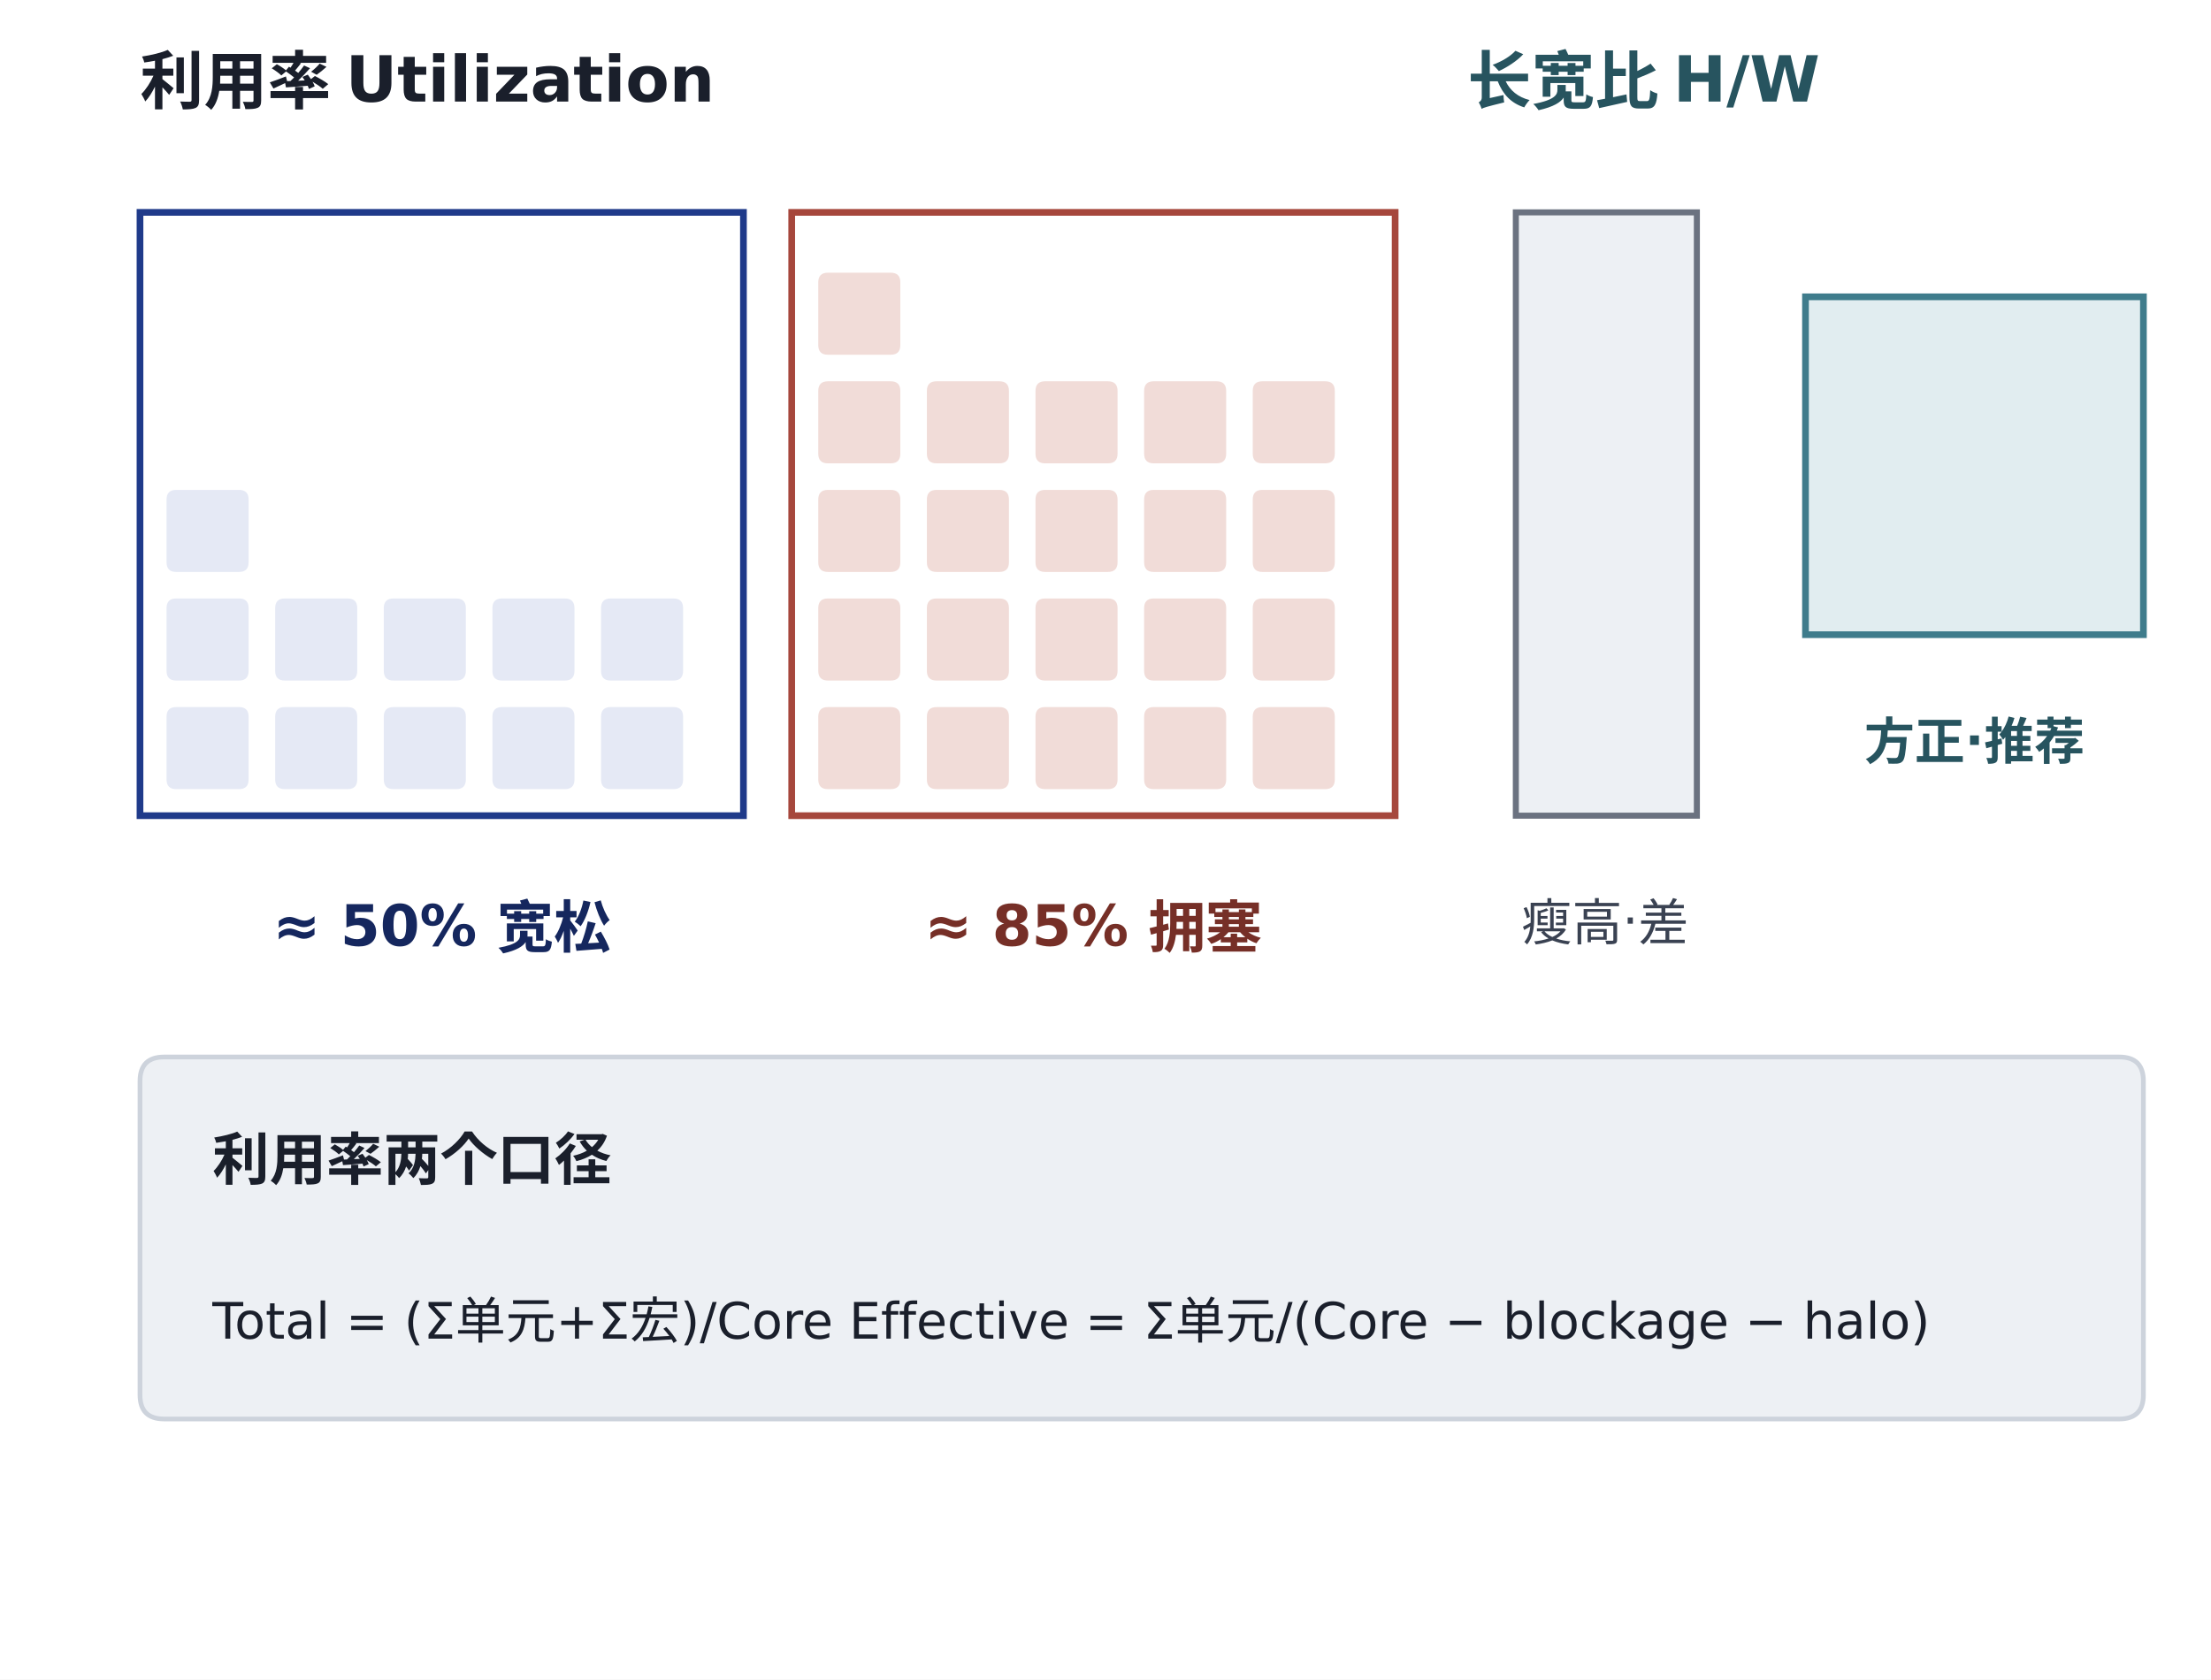
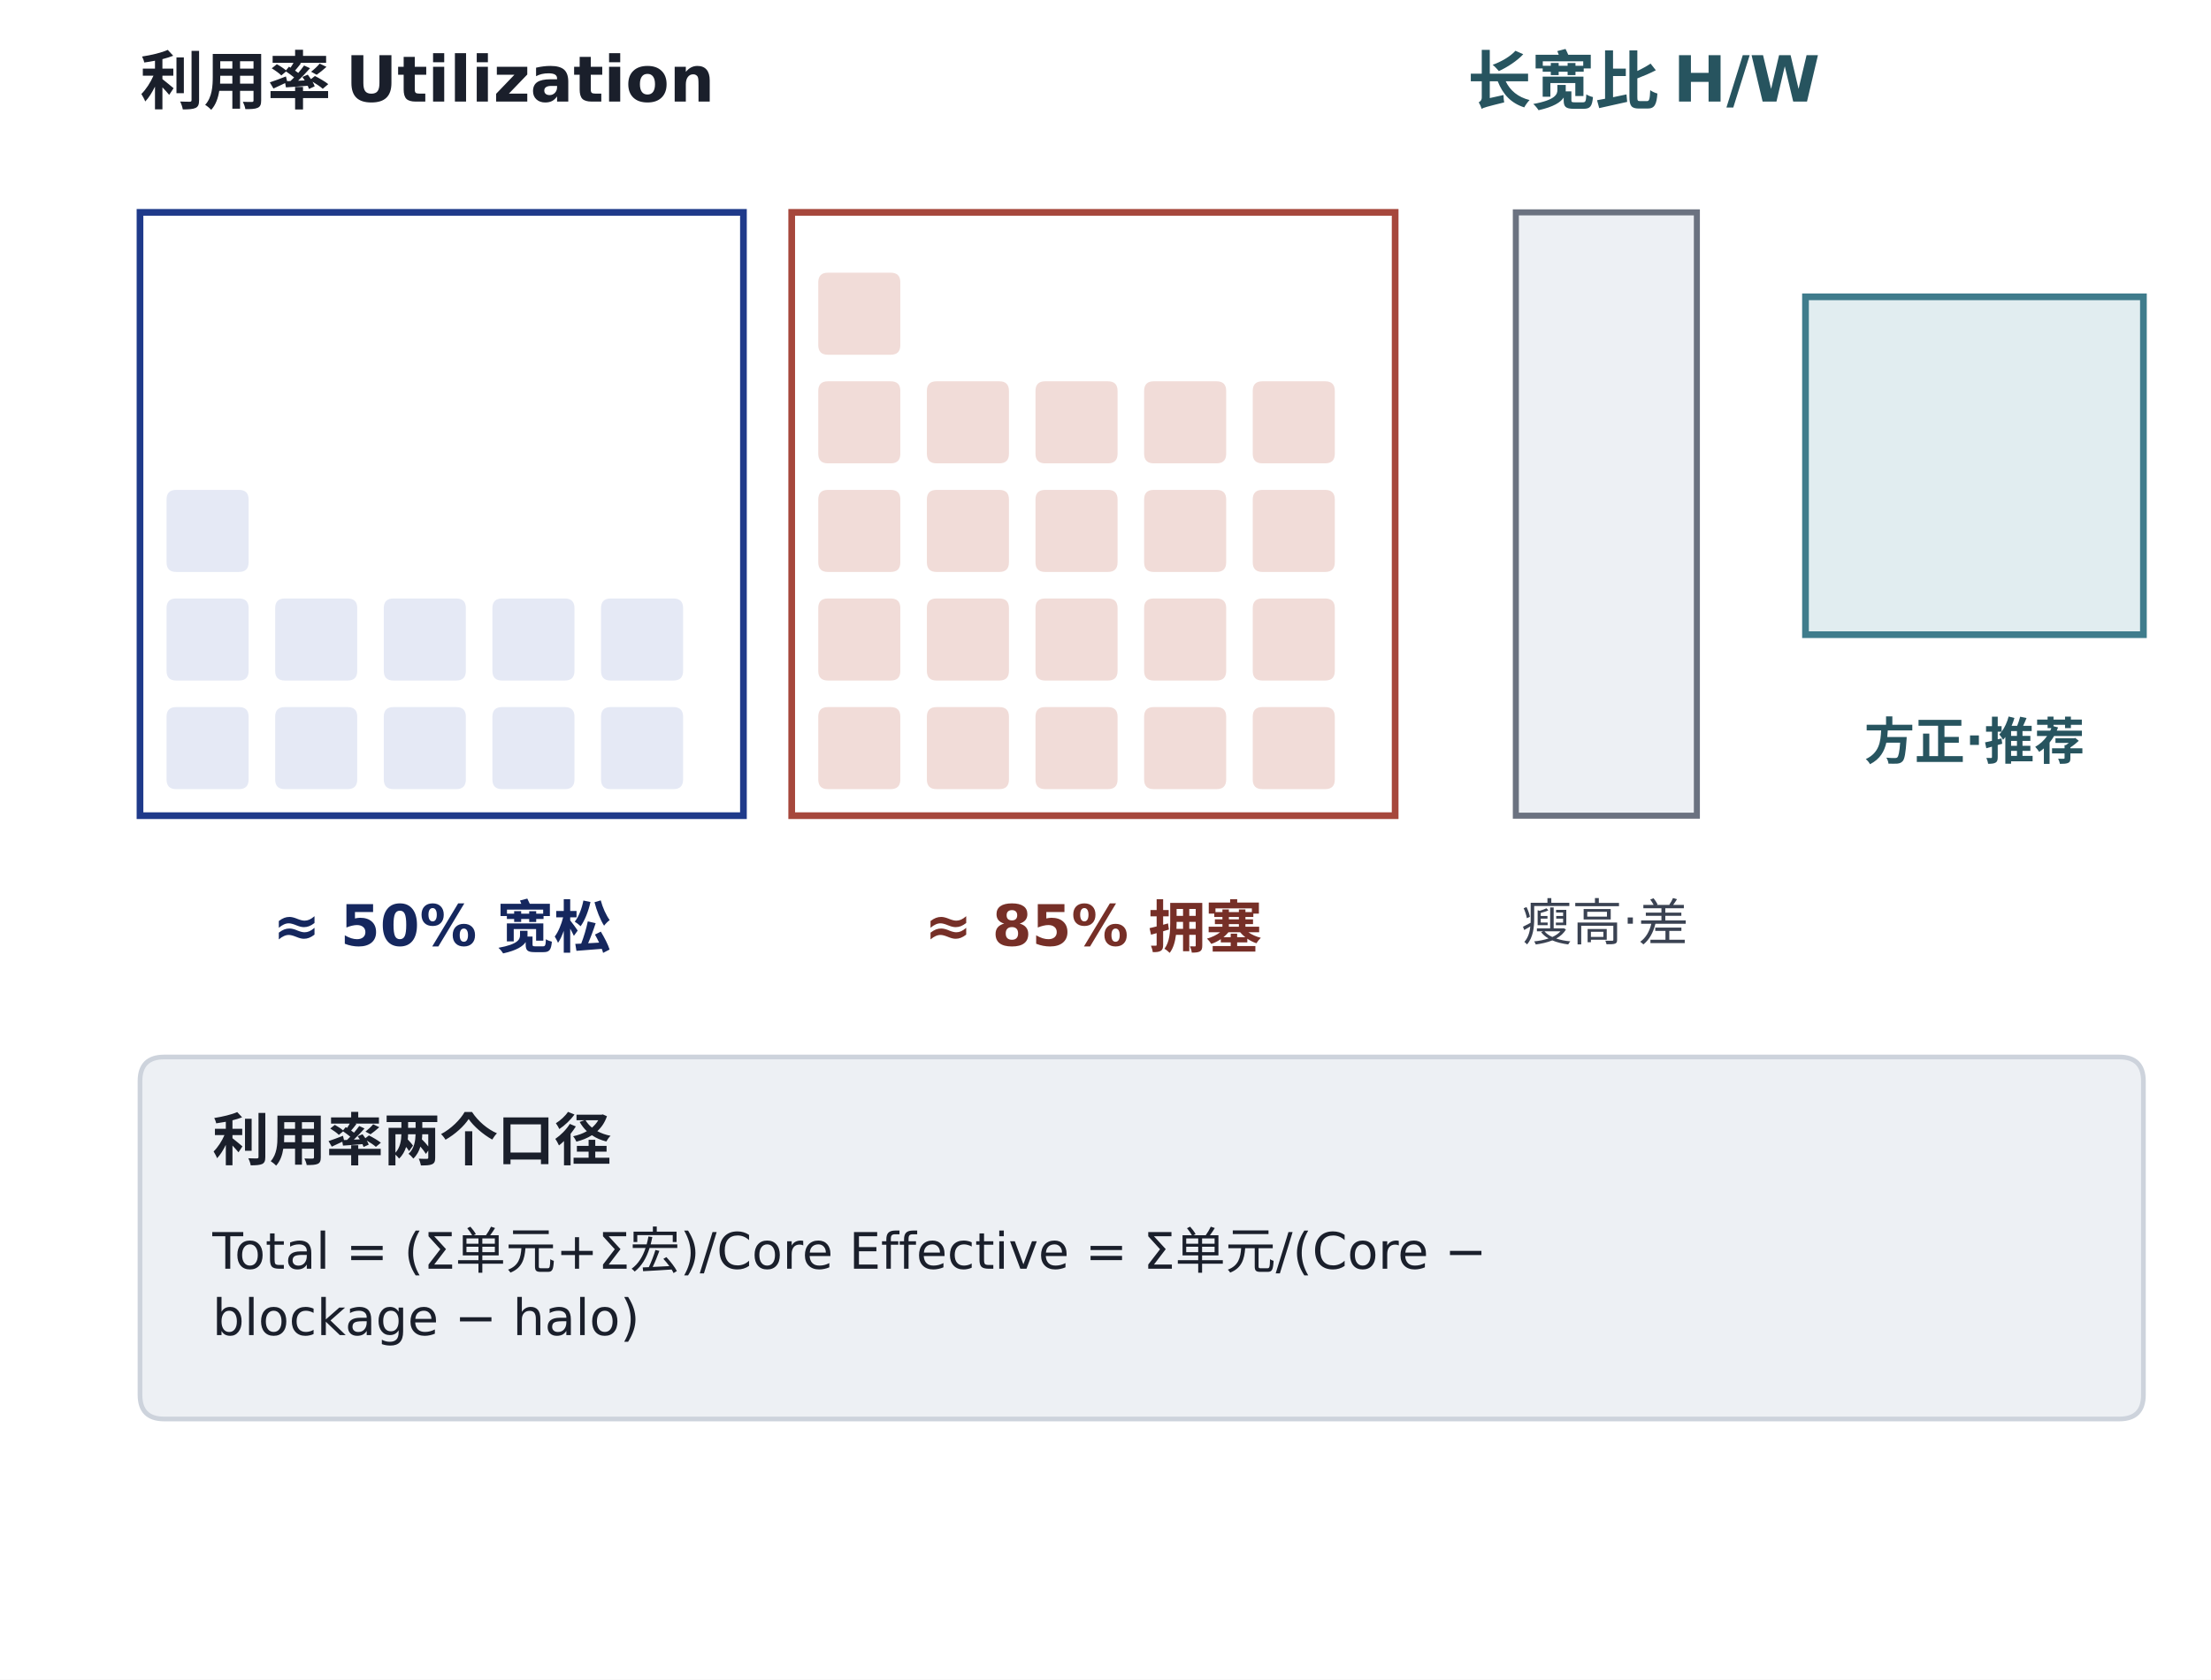
<svg xmlns="http://www.w3.org/2000/svg" width="659.52pt" height="501.12pt" viewBox="0 0 659.52 501.12" version="1.1">
  <defs>
    <style type="text/css">*{stroke-linejoin: round; stroke-linecap: butt}</style>
  </defs>
  <g id="figure_1">
    <g id="patch_1">
      <path d="M 0 501.12  L 659.52 501.12  L 659.52 0  L 0 0  z " style="fill: #ffffff" />
    </g>
    <g id="axes_1">
      <g id="patch_2">
-         <path d="M 5.76 495.36  L 653.76 495.36  L 653.76 5.76  L 5.76 5.76  z " clip-path="url(#p09a41bb2a3)" style="fill: #ffffff" />
+         <path d="M 5.76 495.36  L 653.76 495.36  L 653.76 5.76  L 5.76 5.76  z " clip-path="url(#p6084d42eb7)" style="fill: #ffffff" />
      </g>
      <g id="patch_3">
-         <path d="M 41.76 243.36  L 221.76 243.36  L 221.76 63.36  L 41.76 63.36  z " clip-path="url(#p09a41bb2a3)" style="fill: #ffffff; stroke: #1f3a8a; stroke-width: 2; stroke-linejoin: miter" />
+         <path d="M 41.76 243.36  L 221.76 243.36  L 221.76 63.36  L 41.76 63.36  z " clip-path="url(#p6084d42eb7)" style="fill: #ffffff; stroke: #1f3a8a; stroke-width: 2; stroke-linejoin: miter" />
      </g>
      <g id="patch_4">
-         <path d="M 236.16 243.36  L 416.16 243.36  L 416.16 63.36  L 236.16 63.36  z " clip-path="url(#p09a41bb2a3)" style="fill: #ffffff; stroke: #a6473c; stroke-width: 2; stroke-linejoin: miter" />
+         <path d="M 236.16 243.36  L 416.16 243.36  L 416.16 63.36  L 236.16 63.36  z " clip-path="url(#p6084d42eb7)" style="fill: #ffffff; stroke: #a6473c; stroke-width: 2; stroke-linejoin: miter" />
      </g>
      <g id="patch_5">
-         <path d="M 452.16 243.36  L 506.16 243.36  L 506.16 63.36  L 452.16 63.36  z " clip-path="url(#p09a41bb2a3)" style="fill: #edf0f4; stroke: #6b7280; stroke-width: 1.8; stroke-linejoin: miter" />
+         <path d="M 452.16 243.36  L 506.16 243.36  L 506.16 63.36  L 452.16 63.36  z " clip-path="url(#p6084d42eb7)" style="fill: #edf0f4; stroke: #6b7280; stroke-width: 1.8; stroke-linejoin: miter" />
      </g>
      <g id="patch_6">
-         <path d="M 538.56 189.36  L 639.36 189.36  L 639.36 88.56  L 538.56 88.56  z " clip-path="url(#p09a41bb2a3)" style="fill: #e1edf0; stroke: #3f7c8c; stroke-width: 2; stroke-linejoin: miter" />
+         <path d="M 538.56 189.36  L 639.36 189.36  L 639.36 88.56  L 538.56 88.56  z " clip-path="url(#p6084d42eb7)" style="fill: #e1edf0; stroke: #3f7c8c; stroke-width: 2; stroke-linejoin: miter" />
      </g>
      <g id="patch_7">
-         <path d="M 48.96 423.36  L 632.16 423.36  Q 639.36 423.36 639.36 416.16  L 639.36 322.56  Q 639.36 315.36 632.16 315.36  L 48.96 315.36  Q 41.76 315.36 41.76 322.56  L 41.76 416.16  Q 41.76 423.36 48.96 423.36  z " clip-path="url(#p09a41bb2a3)" style="fill: #edf0f4; stroke: #cdd3dc; stroke-width: 1.4; stroke-linejoin: miter" />
+         <path d="M 48.96 423.36  L 632.16 423.36  Q 639.36 423.36 639.36 416.16  L 639.36 322.56  Q 639.36 315.36 632.16 315.36  L 48.96 315.36  Q 41.76 315.36 41.76 322.56  L 41.76 416.16  Q 41.76 423.36 48.96 423.36  z " clip-path="url(#p6084d42eb7)" style="fill: #edf0f4; stroke: #cdd3dc; stroke-width: 1.4; stroke-linejoin: miter" />
      </g>
      <g id="text_1">
        <text style="font-weight: 700; font-size: 19px; font-family: 'Microsoft YaHei', 'Microsoft YaHei UI', 'SimHei', 'Segoe UI', 'DejaVu Sans', sans-serif; text-anchor: start; fill: #1a1f2b" x="41.76" y="30.96" transform="rotate(-0 41.76 30.96)">利用率 Utilization</text>
      </g>
      <g id="patch_8">
-         <path d="M 52.56 235.44  L 71.28 235.44  Q 74.16 235.44 74.16 232.56  L 74.16 213.84  Q 74.16 210.96 71.28 210.96  L 52.56 210.96  Q 49.68 210.96 49.68 213.84  L 49.68 232.56  Q 49.68 235.44 52.56 235.44  z " clip-path="url(#p09a41bb2a3)" style="fill: #e5e9f5" />
+         <path d="M 52.56 235.44  L 71.28 235.44  Q 74.16 235.44 74.16 232.56  L 74.16 213.84  Q 74.16 210.96 71.28 210.96  L 52.56 210.96  Q 49.68 210.96 49.68 213.84  L 49.68 232.56  Q 49.68 235.44 52.56 235.44  z " clip-path="url(#p6084d42eb7)" style="fill: #e5e9f5" />
      </g>
      <g id="patch_9">
-         <path d="M 84.96 235.44  L 103.68 235.44  Q 106.56 235.44 106.56 232.56  L 106.56 213.84  Q 106.56 210.96 103.68 210.96  L 84.96 210.96  Q 82.08 210.96 82.08 213.84  L 82.08 232.56  Q 82.08 235.44 84.96 235.44  z " clip-path="url(#p09a41bb2a3)" style="fill: #e5e9f5" />
+         <path d="M 84.96 235.44  L 103.68 235.44  Q 106.56 235.44 106.56 232.56  L 106.56 213.84  Q 106.56 210.96 103.68 210.96  L 84.96 210.96  Q 82.08 210.96 82.08 213.84  L 82.08 232.56  Q 82.08 235.44 84.96 235.44  z " clip-path="url(#p6084d42eb7)" style="fill: #e5e9f5" />
      </g>
      <g id="patch_10">
-         <path d="M 117.36 235.44  L 136.08 235.44  Q 138.96 235.44 138.96 232.56  L 138.96 213.84  Q 138.96 210.96 136.08 210.96  L 117.36 210.96  Q 114.48 210.96 114.48 213.84  L 114.48 232.56  Q 114.48 235.44 117.36 235.44  z " clip-path="url(#p09a41bb2a3)" style="fill: #e5e9f5" />
+         <path d="M 117.36 235.44  L 136.08 235.44  Q 138.96 235.44 138.96 232.56  L 138.96 213.84  Q 138.96 210.96 136.08 210.96  L 117.36 210.96  Q 114.48 210.96 114.48 213.84  L 114.48 232.56  Q 114.48 235.44 117.36 235.44  z " clip-path="url(#p6084d42eb7)" style="fill: #e5e9f5" />
      </g>
      <g id="patch_11">
-         <path d="M 149.76 235.44  L 168.48 235.44  Q 171.36 235.44 171.36 232.56  L 171.36 213.84  Q 171.36 210.96 168.48 210.96  L 149.76 210.96  Q 146.88 210.96 146.88 213.84  L 146.88 232.56  Q 146.88 235.44 149.76 235.44  z " clip-path="url(#p09a41bb2a3)" style="fill: #e5e9f5" />
+         <path d="M 149.76 235.44  L 168.48 235.44  Q 171.36 235.44 171.36 232.56  L 171.36 213.84  Q 171.36 210.96 168.48 210.96  L 149.76 210.96  Q 146.88 210.96 146.88 213.84  L 146.88 232.56  Q 146.88 235.44 149.76 235.44  z " clip-path="url(#p6084d42eb7)" style="fill: #e5e9f5" />
      </g>
      <g id="patch_12">
-         <path d="M 182.16 235.44  L 200.88 235.44  Q 203.76 235.44 203.76 232.56  L 203.76 213.84  Q 203.76 210.96 200.88 210.96  L 182.16 210.96  Q 179.28 210.96 179.28 213.84  L 179.28 232.56  Q 179.28 235.44 182.16 235.44  z " clip-path="url(#p09a41bb2a3)" style="fill: #e5e9f5" />
+         <path d="M 182.16 235.44  L 200.88 235.44  Q 203.76 235.44 203.76 232.56  L 203.76 213.84  Q 203.76 210.96 200.88 210.96  L 182.16 210.96  Q 179.28 210.96 179.28 213.84  L 179.28 232.56  Q 179.28 235.44 182.16 235.44  z " clip-path="url(#p6084d42eb7)" style="fill: #e5e9f5" />
      </g>
      <g id="patch_13">
-         <path d="M 52.56 203.04  L 71.28 203.04  Q 74.16 203.04 74.16 200.16  L 74.16 181.44  Q 74.16 178.56 71.28 178.56  L 52.56 178.56  Q 49.68 178.56 49.68 181.44  L 49.68 200.16  Q 49.68 203.04 52.56 203.04  z " clip-path="url(#p09a41bb2a3)" style="fill: #e5e9f5" />
+         <path d="M 52.56 203.04  L 71.28 203.04  Q 74.16 203.04 74.16 200.16  L 74.16 181.44  Q 74.16 178.56 71.28 178.56  L 52.56 178.56  Q 49.68 178.56 49.68 181.44  L 49.68 200.16  Q 49.68 203.04 52.56 203.04  z " clip-path="url(#p6084d42eb7)" style="fill: #e5e9f5" />
      </g>
      <g id="patch_14">
-         <path d="M 84.96 203.04  L 103.68 203.04  Q 106.56 203.04 106.56 200.16  L 106.56 181.44  Q 106.56 178.56 103.68 178.56  L 84.96 178.56  Q 82.08 178.56 82.08 181.44  L 82.08 200.16  Q 82.08 203.04 84.96 203.04  z " clip-path="url(#p09a41bb2a3)" style="fill: #e5e9f5" />
+         <path d="M 84.96 203.04  L 103.68 203.04  Q 106.56 203.04 106.56 200.16  L 106.56 181.44  Q 106.56 178.56 103.68 178.56  L 84.96 178.56  Q 82.08 178.56 82.08 181.44  L 82.08 200.16  Q 82.08 203.04 84.96 203.04  z " clip-path="url(#p6084d42eb7)" style="fill: #e5e9f5" />
      </g>
      <g id="patch_15">
-         <path d="M 117.36 203.04  L 136.08 203.04  Q 138.96 203.04 138.96 200.16  L 138.96 181.44  Q 138.96 178.56 136.08 178.56  L 117.36 178.56  Q 114.48 178.56 114.48 181.44  L 114.48 200.16  Q 114.48 203.04 117.36 203.04  z " clip-path="url(#p09a41bb2a3)" style="fill: #e5e9f5" />
+         <path d="M 117.36 203.04  L 136.08 203.04  Q 138.96 203.04 138.96 200.16  L 138.96 181.44  Q 138.96 178.56 136.08 178.56  L 117.36 178.56  Q 114.48 178.56 114.48 181.44  L 114.48 200.16  Q 114.48 203.04 117.36 203.04  z " clip-path="url(#p6084d42eb7)" style="fill: #e5e9f5" />
      </g>
      <g id="patch_16">
-         <path d="M 149.76 203.04  L 168.48 203.04  Q 171.36 203.04 171.36 200.16  L 171.36 181.44  Q 171.36 178.56 168.48 178.56  L 149.76 178.56  Q 146.88 178.56 146.88 181.44  L 146.88 200.16  Q 146.88 203.04 149.76 203.04  z " clip-path="url(#p09a41bb2a3)" style="fill: #e5e9f5" />
+         <path d="M 149.76 203.04  L 168.48 203.04  Q 171.36 203.04 171.36 200.16  L 171.36 181.44  Q 171.36 178.56 168.48 178.56  L 149.76 178.56  Q 146.88 178.56 146.88 181.44  L 146.88 200.16  Q 146.88 203.04 149.76 203.04  z " clip-path="url(#p6084d42eb7)" style="fill: #e5e9f5" />
      </g>
      <g id="patch_17">
-         <path d="M 182.16 203.04  L 200.88 203.04  Q 203.76 203.04 203.76 200.16  L 203.76 181.44  Q 203.76 178.56 200.88 178.56  L 182.16 178.56  Q 179.28 178.56 179.28 181.44  L 179.28 200.16  Q 179.28 203.04 182.16 203.04  z " clip-path="url(#p09a41bb2a3)" style="fill: #e5e9f5" />
+         <path d="M 182.16 203.04  L 200.88 203.04  Q 203.76 203.04 203.76 200.16  L 203.76 181.44  Q 203.76 178.56 200.88 178.56  L 182.16 178.56  Q 179.28 178.56 179.28 181.44  L 179.28 200.16  Q 179.28 203.04 182.16 203.04  z " clip-path="url(#p6084d42eb7)" style="fill: #e5e9f5" />
      </g>
      <g id="patch_18">
-         <path d="M 52.56 170.64  L 71.28 170.64  Q 74.16 170.64 74.16 167.76  L 74.16 149.04  Q 74.16 146.16 71.28 146.16  L 52.56 146.16  Q 49.68 146.16 49.68 149.04  L 49.68 167.76  Q 49.68 170.64 52.56 170.64  z " clip-path="url(#p09a41bb2a3)" style="fill: #e5e9f5" />
+         <path d="M 52.56 170.64  L 71.28 170.64  Q 74.16 170.64 74.16 167.76  L 74.16 149.04  Q 74.16 146.16 71.28 146.16  L 52.56 146.16  Q 49.68 146.16 49.68 149.04  L 49.68 167.76  Q 49.68 170.64 52.56 170.64  z " clip-path="url(#p6084d42eb7)" style="fill: #e5e9f5" />
      </g>
      <g id="text_2">
        <text style="font-weight: 700; font-size: 17px; font-family: 'Microsoft YaHei', 'Microsoft YaHei UI', 'SimHei', 'Segoe UI', 'DejaVu Sans', sans-serif; text-anchor: middle; fill: #15275e" x="131.76" y="282.149" transform="rotate(-0 131.76 282.1494)">≈ 50% 宽松</text>
      </g>
      <g id="patch_19">
-         <path d="M 246.96 235.44  L 265.68 235.44  Q 268.56 235.44 268.56 232.56  L 268.56 213.84  Q 268.56 210.96 265.68 210.96  L 246.96 210.96  Q 244.08 210.96 244.08 213.84  L 244.08 232.56  Q 244.08 235.44 246.96 235.44  z " clip-path="url(#p09a41bb2a3)" style="fill: #f1dcd8" />
+         <path d="M 246.96 235.44  L 265.68 235.44  Q 268.56 235.44 268.56 232.56  L 268.56 213.84  Q 268.56 210.96 265.68 210.96  L 246.96 210.96  Q 244.08 210.96 244.08 213.84  L 244.08 232.56  Q 244.08 235.44 246.96 235.44  z " clip-path="url(#p6084d42eb7)" style="fill: #f1dcd8" />
      </g>
      <g id="patch_20">
-         <path d="M 279.36 235.44  L 298.08 235.44  Q 300.96 235.44 300.96 232.56  L 300.96 213.84  Q 300.96 210.96 298.08 210.96  L 279.36 210.96  Q 276.48 210.96 276.48 213.84  L 276.48 232.56  Q 276.48 235.44 279.36 235.44  z " clip-path="url(#p09a41bb2a3)" style="fill: #f1dcd8" />
+         <path d="M 279.36 235.44  L 298.08 235.44  Q 300.96 235.44 300.96 232.56  L 300.96 213.84  Q 300.96 210.96 298.08 210.96  L 279.36 210.96  Q 276.48 210.96 276.48 213.84  L 276.48 232.56  Q 276.48 235.44 279.36 235.44  z " clip-path="url(#p6084d42eb7)" style="fill: #f1dcd8" />
      </g>
      <g id="patch_21">
-         <path d="M 311.76 235.44  L 330.48 235.44  Q 333.36 235.44 333.36 232.56  L 333.36 213.84  Q 333.36 210.96 330.48 210.96  L 311.76 210.96  Q 308.88 210.96 308.88 213.84  L 308.88 232.56  Q 308.88 235.44 311.76 235.44  z " clip-path="url(#p09a41bb2a3)" style="fill: #f1dcd8" />
+         <path d="M 311.76 235.44  L 330.48 235.44  Q 333.36 235.44 333.36 232.56  L 333.36 213.84  Q 333.36 210.96 330.48 210.96  L 311.76 210.96  Q 308.88 210.96 308.88 213.84  L 308.88 232.56  Q 308.88 235.44 311.76 235.44  z " clip-path="url(#p6084d42eb7)" style="fill: #f1dcd8" />
      </g>
      <g id="patch_22">
-         <path d="M 344.16 235.44  L 362.88 235.44  Q 365.76 235.44 365.76 232.56  L 365.76 213.84  Q 365.76 210.96 362.88 210.96  L 344.16 210.96  Q 341.28 210.96 341.28 213.84  L 341.28 232.56  Q 341.28 235.44 344.16 235.44  z " clip-path="url(#p09a41bb2a3)" style="fill: #f1dcd8" />
+         <path d="M 344.16 235.44  L 362.88 235.44  Q 365.76 235.44 365.76 232.56  L 365.76 213.84  Q 365.76 210.96 362.88 210.96  L 344.16 210.96  Q 341.28 210.96 341.28 213.84  L 341.28 232.56  Q 341.28 235.44 344.16 235.44  z " clip-path="url(#p6084d42eb7)" style="fill: #f1dcd8" />
      </g>
      <g id="patch_23">
-         <path d="M 376.56 235.44  L 395.28 235.44  Q 398.16 235.44 398.16 232.56  L 398.16 213.84  Q 398.16 210.96 395.28 210.96  L 376.56 210.96  Q 373.68 210.96 373.68 213.84  L 373.68 232.56  Q 373.68 235.44 376.56 235.44  z " clip-path="url(#p09a41bb2a3)" style="fill: #f1dcd8" />
+         <path d="M 376.56 235.44  L 395.28 235.44  Q 398.16 235.44 398.16 232.56  L 398.16 213.84  Q 398.16 210.96 395.28 210.96  L 376.56 210.96  Q 373.68 210.96 373.68 213.84  L 373.68 232.56  Q 373.68 235.44 376.56 235.44  z " clip-path="url(#p6084d42eb7)" style="fill: #f1dcd8" />
      </g>
      <g id="patch_24">
-         <path d="M 246.96 203.04  L 265.68 203.04  Q 268.56 203.04 268.56 200.16  L 268.56 181.44  Q 268.56 178.56 265.68 178.56  L 246.96 178.56  Q 244.08 178.56 244.08 181.44  L 244.08 200.16  Q 244.08 203.04 246.96 203.04  z " clip-path="url(#p09a41bb2a3)" style="fill: #f1dcd8" />
+         <path d="M 246.96 203.04  L 265.68 203.04  Q 268.56 203.04 268.56 200.16  L 268.56 181.44  Q 268.56 178.56 265.68 178.56  L 246.96 178.56  Q 244.08 178.56 244.08 181.44  L 244.08 200.16  Q 244.08 203.04 246.96 203.04  z " clip-path="url(#p6084d42eb7)" style="fill: #f1dcd8" />
      </g>
      <g id="patch_25">
-         <path d="M 279.36 203.04  L 298.08 203.04  Q 300.96 203.04 300.96 200.16  L 300.96 181.44  Q 300.96 178.56 298.08 178.56  L 279.36 178.56  Q 276.48 178.56 276.48 181.44  L 276.48 200.16  Q 276.48 203.04 279.36 203.04  z " clip-path="url(#p09a41bb2a3)" style="fill: #f1dcd8" />
+         <path d="M 279.36 203.04  L 298.08 203.04  Q 300.96 203.04 300.96 200.16  L 300.96 181.44  Q 300.96 178.56 298.08 178.56  L 279.36 178.56  Q 276.48 178.56 276.48 181.44  L 276.48 200.16  Q 276.48 203.04 279.36 203.04  z " clip-path="url(#p6084d42eb7)" style="fill: #f1dcd8" />
      </g>
      <g id="patch_26">
-         <path d="M 311.76 203.04  L 330.48 203.04  Q 333.36 203.04 333.36 200.16  L 333.36 181.44  Q 333.36 178.56 330.48 178.56  L 311.76 178.56  Q 308.88 178.56 308.88 181.44  L 308.88 200.16  Q 308.88 203.04 311.76 203.04  z " clip-path="url(#p09a41bb2a3)" style="fill: #f1dcd8" />
+         <path d="M 311.76 203.04  L 330.48 203.04  Q 333.36 203.04 333.36 200.16  L 333.36 181.44  Q 333.36 178.56 330.48 178.56  L 311.76 178.56  Q 308.88 178.56 308.88 181.44  L 308.88 200.16  Q 308.88 203.04 311.76 203.04  z " clip-path="url(#p6084d42eb7)" style="fill: #f1dcd8" />
      </g>
      <g id="patch_27">
-         <path d="M 344.16 203.04  L 362.88 203.04  Q 365.76 203.04 365.76 200.16  L 365.76 181.44  Q 365.76 178.56 362.88 178.56  L 344.16 178.56  Q 341.28 178.56 341.28 181.44  L 341.28 200.16  Q 341.28 203.04 344.16 203.04  z " clip-path="url(#p09a41bb2a3)" style="fill: #f1dcd8" />
+         <path d="M 344.16 203.04  L 362.88 203.04  Q 365.76 203.04 365.76 200.16  L 365.76 181.44  Q 365.76 178.56 362.88 178.56  L 344.16 178.56  Q 341.28 178.56 341.28 181.44  L 341.28 200.16  Q 341.28 203.04 344.16 203.04  z " clip-path="url(#p6084d42eb7)" style="fill: #f1dcd8" />
      </g>
      <g id="patch_28">
-         <path d="M 376.56 203.04  L 395.28 203.04  Q 398.16 203.04 398.16 200.16  L 398.16 181.44  Q 398.16 178.56 395.28 178.56  L 376.56 178.56  Q 373.68 178.56 373.68 181.44  L 373.68 200.16  Q 373.68 203.04 376.56 203.04  z " clip-path="url(#p09a41bb2a3)" style="fill: #f1dcd8" />
+         <path d="M 376.56 203.04  L 395.28 203.04  Q 398.16 203.04 398.16 200.16  L 398.16 181.44  Q 398.16 178.56 395.28 178.56  L 376.56 178.56  Q 373.68 178.56 373.68 181.44  L 373.68 200.16  Q 373.68 203.04 376.56 203.04  z " clip-path="url(#p6084d42eb7)" style="fill: #f1dcd8" />
      </g>
      <g id="patch_29">
-         <path d="M 246.96 170.64  L 265.68 170.64  Q 268.56 170.64 268.56 167.76  L 268.56 149.04  Q 268.56 146.16 265.68 146.16  L 246.96 146.16  Q 244.08 146.16 244.08 149.04  L 244.08 167.76  Q 244.08 170.64 246.96 170.64  z " clip-path="url(#p09a41bb2a3)" style="fill: #f1dcd8" />
+         <path d="M 246.96 170.64  L 265.68 170.64  Q 268.56 170.64 268.56 167.76  L 268.56 149.04  Q 268.56 146.16 265.68 146.16  L 246.96 146.16  Q 244.08 146.16 244.08 149.04  L 244.08 167.76  Q 244.08 170.64 246.96 170.64  z " clip-path="url(#p6084d42eb7)" style="fill: #f1dcd8" />
      </g>
      <g id="patch_30">
-         <path d="M 279.36 170.64  L 298.08 170.64  Q 300.96 170.64 300.96 167.76  L 300.96 149.04  Q 300.96 146.16 298.08 146.16  L 279.36 146.16  Q 276.48 146.16 276.48 149.04  L 276.48 167.76  Q 276.48 170.64 279.36 170.64  z " clip-path="url(#p09a41bb2a3)" style="fill: #f1dcd8" />
+         <path d="M 279.36 170.64  L 298.08 170.64  Q 300.96 170.64 300.96 167.76  L 300.96 149.04  Q 300.96 146.16 298.08 146.16  L 279.36 146.16  Q 276.48 146.16 276.48 149.04  L 276.48 167.76  Q 276.48 170.64 279.36 170.64  z " clip-path="url(#p6084d42eb7)" style="fill: #f1dcd8" />
      </g>
      <g id="patch_31">
-         <path d="M 311.76 170.64  L 330.48 170.64  Q 333.36 170.64 333.36 167.76  L 333.36 149.04  Q 333.36 146.16 330.48 146.16  L 311.76 146.16  Q 308.88 146.16 308.88 149.04  L 308.88 167.76  Q 308.88 170.64 311.76 170.64  z " clip-path="url(#p09a41bb2a3)" style="fill: #f1dcd8" />
+         <path d="M 311.76 170.64  L 330.48 170.64  Q 333.36 170.64 333.36 167.76  L 333.36 149.04  Q 333.36 146.16 330.48 146.16  L 311.76 146.16  Q 308.88 146.16 308.88 149.04  L 308.88 167.76  Q 308.88 170.64 311.76 170.64  z " clip-path="url(#p6084d42eb7)" style="fill: #f1dcd8" />
      </g>
      <g id="patch_32">
-         <path d="M 344.16 170.64  L 362.88 170.64  Q 365.76 170.64 365.76 167.76  L 365.76 149.04  Q 365.76 146.16 362.88 146.16  L 344.16 146.16  Q 341.28 146.16 341.28 149.04  L 341.28 167.76  Q 341.28 170.64 344.16 170.64  z " clip-path="url(#p09a41bb2a3)" style="fill: #f1dcd8" />
+         <path d="M 344.16 170.64  L 362.88 170.64  Q 365.76 170.64 365.76 167.76  L 365.76 149.04  Q 365.76 146.16 362.88 146.16  L 344.16 146.16  Q 341.28 146.16 341.28 149.04  L 341.28 167.76  Q 341.28 170.64 344.16 170.64  z " clip-path="url(#p6084d42eb7)" style="fill: #f1dcd8" />
      </g>
      <g id="patch_33">
-         <path d="M 376.56 170.64  L 395.28 170.64  Q 398.16 170.64 398.16 167.76  L 398.16 149.04  Q 398.16 146.16 395.28 146.16  L 376.56 146.16  Q 373.68 146.16 373.68 149.04  L 373.68 167.76  Q 373.68 170.64 376.56 170.64  z " clip-path="url(#p09a41bb2a3)" style="fill: #f1dcd8" />
+         <path d="M 376.56 170.64  L 395.28 170.64  Q 398.16 170.64 398.16 167.76  L 398.16 149.04  Q 398.16 146.16 395.28 146.16  L 376.56 146.16  Q 373.68 146.16 373.68 149.04  L 373.68 167.76  Q 373.68 170.64 376.56 170.64  z " clip-path="url(#p6084d42eb7)" style="fill: #f1dcd8" />
      </g>
      <g id="patch_34">
-         <path d="M 246.96 138.24  L 265.68 138.24  Q 268.56 138.24 268.56 135.36  L 268.56 116.64  Q 268.56 113.76 265.68 113.76  L 246.96 113.76  Q 244.08 113.76 244.08 116.64  L 244.08 135.36  Q 244.08 138.24 246.96 138.24  z " clip-path="url(#p09a41bb2a3)" style="fill: #f1dcd8" />
+         <path d="M 246.96 138.24  L 265.68 138.24  Q 268.56 138.24 268.56 135.36  L 268.56 116.64  Q 268.56 113.76 265.68 113.76  L 246.96 113.76  Q 244.08 113.76 244.08 116.64  L 244.08 135.36  Q 244.08 138.24 246.96 138.24  z " clip-path="url(#p6084d42eb7)" style="fill: #f1dcd8" />
      </g>
      <g id="patch_35">
-         <path d="M 279.36 138.24  L 298.08 138.24  Q 300.96 138.24 300.96 135.36  L 300.96 116.64  Q 300.96 113.76 298.08 113.76  L 279.36 113.76  Q 276.48 113.76 276.48 116.64  L 276.48 135.36  Q 276.48 138.24 279.36 138.24  z " clip-path="url(#p09a41bb2a3)" style="fill: #f1dcd8" />
+         <path d="M 279.36 138.24  L 298.08 138.24  Q 300.96 138.24 300.96 135.36  L 300.96 116.64  Q 300.96 113.76 298.08 113.76  L 279.36 113.76  Q 276.48 113.76 276.48 116.64  L 276.48 135.36  Q 276.48 138.24 279.36 138.24  z " clip-path="url(#p6084d42eb7)" style="fill: #f1dcd8" />
      </g>
      <g id="patch_36">
-         <path d="M 311.76 138.24  L 330.48 138.24  Q 333.36 138.24 333.36 135.36  L 333.36 116.64  Q 333.36 113.76 330.48 113.76  L 311.76 113.76  Q 308.88 113.76 308.88 116.64  L 308.88 135.36  Q 308.88 138.24 311.76 138.24  z " clip-path="url(#p09a41bb2a3)" style="fill: #f1dcd8" />
+         <path d="M 311.76 138.24  L 330.48 138.24  Q 333.36 138.24 333.36 135.36  L 333.36 116.64  Q 333.36 113.76 330.48 113.76  L 311.76 113.76  Q 308.88 113.76 308.88 116.64  L 308.88 135.36  Q 308.88 138.24 311.76 138.24  z " clip-path="url(#p6084d42eb7)" style="fill: #f1dcd8" />
      </g>
      <g id="patch_37">
-         <path d="M 344.16 138.24  L 362.88 138.24  Q 365.76 138.24 365.76 135.36  L 365.76 116.64  Q 365.76 113.76 362.88 113.76  L 344.16 113.76  Q 341.28 113.76 341.28 116.64  L 341.28 135.36  Q 341.28 138.24 344.16 138.24  z " clip-path="url(#p09a41bb2a3)" style="fill: #f1dcd8" />
+         <path d="M 344.16 138.24  L 362.88 138.24  Q 365.76 138.24 365.76 135.36  L 365.76 116.64  Q 365.76 113.76 362.88 113.76  L 344.16 113.76  Q 341.28 113.76 341.28 116.64  L 341.28 135.36  Q 341.28 138.24 344.16 138.24  z " clip-path="url(#p6084d42eb7)" style="fill: #f1dcd8" />
      </g>
      <g id="patch_38">
-         <path d="M 376.56 138.24  L 395.28 138.24  Q 398.16 138.24 398.16 135.36  L 398.16 116.64  Q 398.16 113.76 395.28 113.76  L 376.56 113.76  Q 373.68 113.76 373.68 116.64  L 373.68 135.36  Q 373.68 138.24 376.56 138.24  z " clip-path="url(#p09a41bb2a3)" style="fill: #f1dcd8" />
+         <path d="M 376.56 138.24  L 395.28 138.24  Q 398.16 138.24 398.16 135.36  L 398.16 116.64  Q 398.16 113.76 395.28 113.76  L 376.56 113.76  Q 373.68 113.76 373.68 116.64  L 373.68 135.36  Q 373.68 138.24 376.56 138.24  z " clip-path="url(#p6084d42eb7)" style="fill: #f1dcd8" />
      </g>
      <g id="patch_39">
-         <path d="M 246.96 105.84  L 265.68 105.84  Q 268.56 105.84 268.56 102.96  L 268.56 84.24  Q 268.56 81.36 265.68 81.36  L 246.96 81.36  Q 244.08 81.36 244.08 84.24  L 244.08 102.96  Q 244.08 105.84 246.96 105.84  z " clip-path="url(#p09a41bb2a3)" style="fill: #f1dcd8" />
+         <path d="M 246.96 105.84  L 265.68 105.84  Q 268.56 105.84 268.56 102.96  L 268.56 84.24  Q 268.56 81.36 265.68 81.36  L 246.96 81.36  Q 244.08 81.36 244.08 84.24  L 244.08 102.96  Q 244.08 105.84 246.96 105.84  z " clip-path="url(#p6084d42eb7)" style="fill: #f1dcd8" />
      </g>
      <g id="text_3">
        <text style="font-weight: 700; font-size: 17px; font-family: 'Microsoft YaHei', 'Microsoft YaHei UI', 'SimHei', 'Segoe UI', 'DejaVu Sans', sans-serif; text-anchor: middle; fill: #762f27" x="326.16" y="282.149" transform="rotate(-0 326.16 282.1494)">≈ 85% 拥塞</text>
      </g>
      <g id="text_4">
        <text style="font-weight: 700; font-size: 19px; font-family: 'Microsoft YaHei', 'Microsoft YaHei UI', 'SimHei', 'Segoe UI', 'DejaVu Sans', sans-serif; text-anchor: start; fill: #27545f" x="437.76" y="30.96" transform="rotate(-0 437.76 30.96)">长宽比 H/W</text>
      </g>
      <g id="text_5">
        <text style="font-size: 15px; font-family: 'Microsoft YaHei', 'Microsoft YaHei UI', 'SimHei', 'Segoe UI', 'DejaVu Sans', sans-serif; text-anchor: middle; fill: #3a4252" x="478.8" y="280.551" transform="rotate(-0 478.8 280.5506)">瘦高·差</text>
      </g>
      <g id="text_6">
        <text style="font-weight: 700; font-size: 15px; font-family: 'Microsoft YaHei', 'Microsoft YaHei UI', 'SimHei', 'Segoe UI', 'DejaVu Sans', sans-serif; text-anchor: middle; fill: #27545f" x="588.96" y="226.551" transform="rotate(-0 588.96 226.5506)">方正·推荐</text>
      </g>
      <g id="text_7">
-         <text style="font-weight: 700; font-size: 17px; font-family: 'Microsoft YaHei', 'Microsoft YaHei UI', 'SimHei', 'Segoe UI', 'DejaVu Sans', sans-serif; text-anchor: start; fill: #1a1f2b" x="63.36" y="351.989" transform="rotate(-0 63.36 351.9894)">利用率两个口径</text>
+         <text style="font-weight: 700; font-size: 17px; font-family: 'Microsoft YaHei', 'Microsoft YaHei UI', 'SimHei', 'Segoe UI', 'DejaVu Sans', sans-serif; text-anchor: start; fill: #1a1f2b" x="63.36" y="346.169" transform="rotate(-0 63.36 346.1694)">利用率两个口径</text>
      </g>
      <g id="text_8">
-         <text style="font-size: 15px; font-family: 'Microsoft YaHei', 'Microsoft YaHei UI', 'SimHei', 'Segoe UI', 'DejaVu Sans', sans-serif; text-anchor: start; fill: #1a1f2b" x="63.36" y="399.384" transform="rotate(-0 63.36 399.3844)">Total = (Σ单元+Σ宏)/Core      Effective = Σ单元/(Core − blockage − halo)</text>
+         <text style="font-size: 15px; font-family: 'Microsoft YaHei', 'Microsoft YaHei UI', 'SimHei', 'Segoe UI', 'DejaVu Sans', sans-serif; text-anchor: start; fill: #1a1f2b" x="63.36" y="378.531" transform="rotate(-0 63.36 378.5306)">Total = (Σ单元+Σ宏)/Core      Effective = Σ单元/(Core −</text>
+       </g>
+       <g id="text_9">
+         <text style="font-size: 15px; font-family: 'Microsoft YaHei', 'Microsoft YaHei UI', 'SimHei', 'Segoe UI', 'DejaVu Sans', sans-serif; text-anchor: start; fill: #1a1f2b" x="63.36" y="398.331" transform="rotate(-0 63.36 398.3306)">blockage − halo)</text>
      </g>
    </g>
  </g>
  <defs>
-     <clipPath id="p09a41bb2a3">
+     <clipPath id="p6084d42eb7">
      <rect x="5.76" y="5.76" width="648" height="489.6" />
    </clipPath>
  </defs>
</svg>
